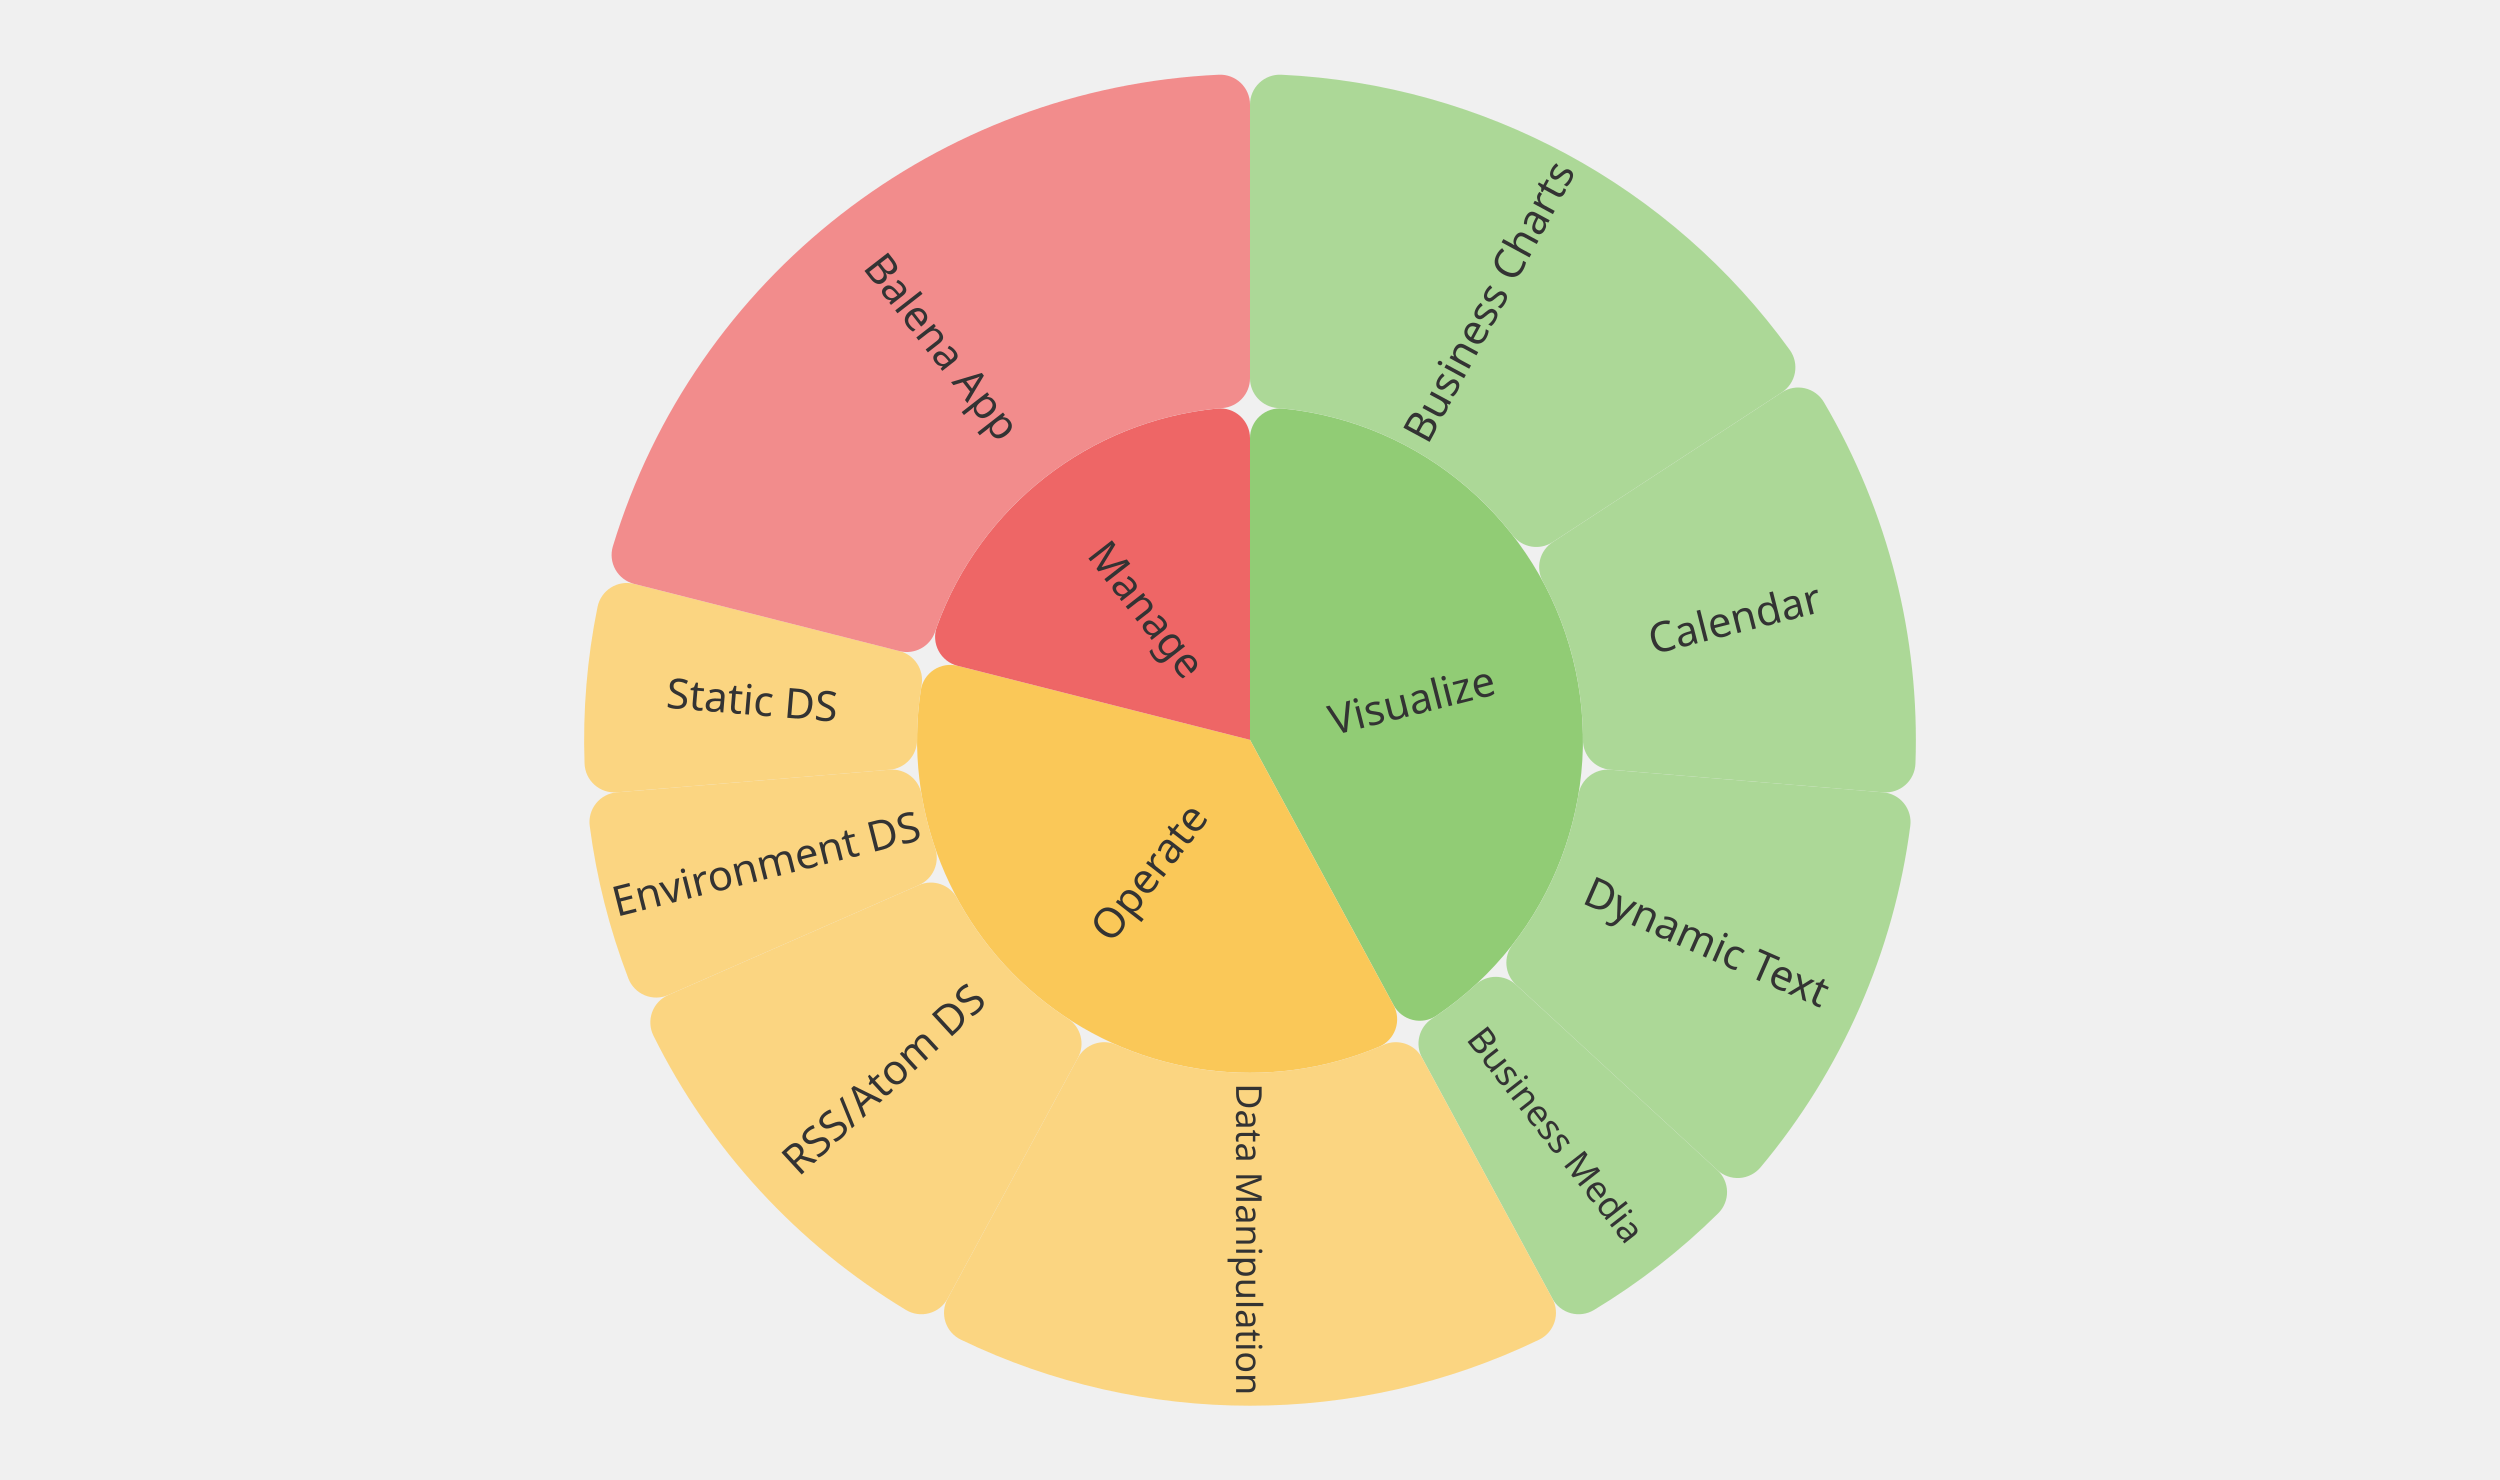
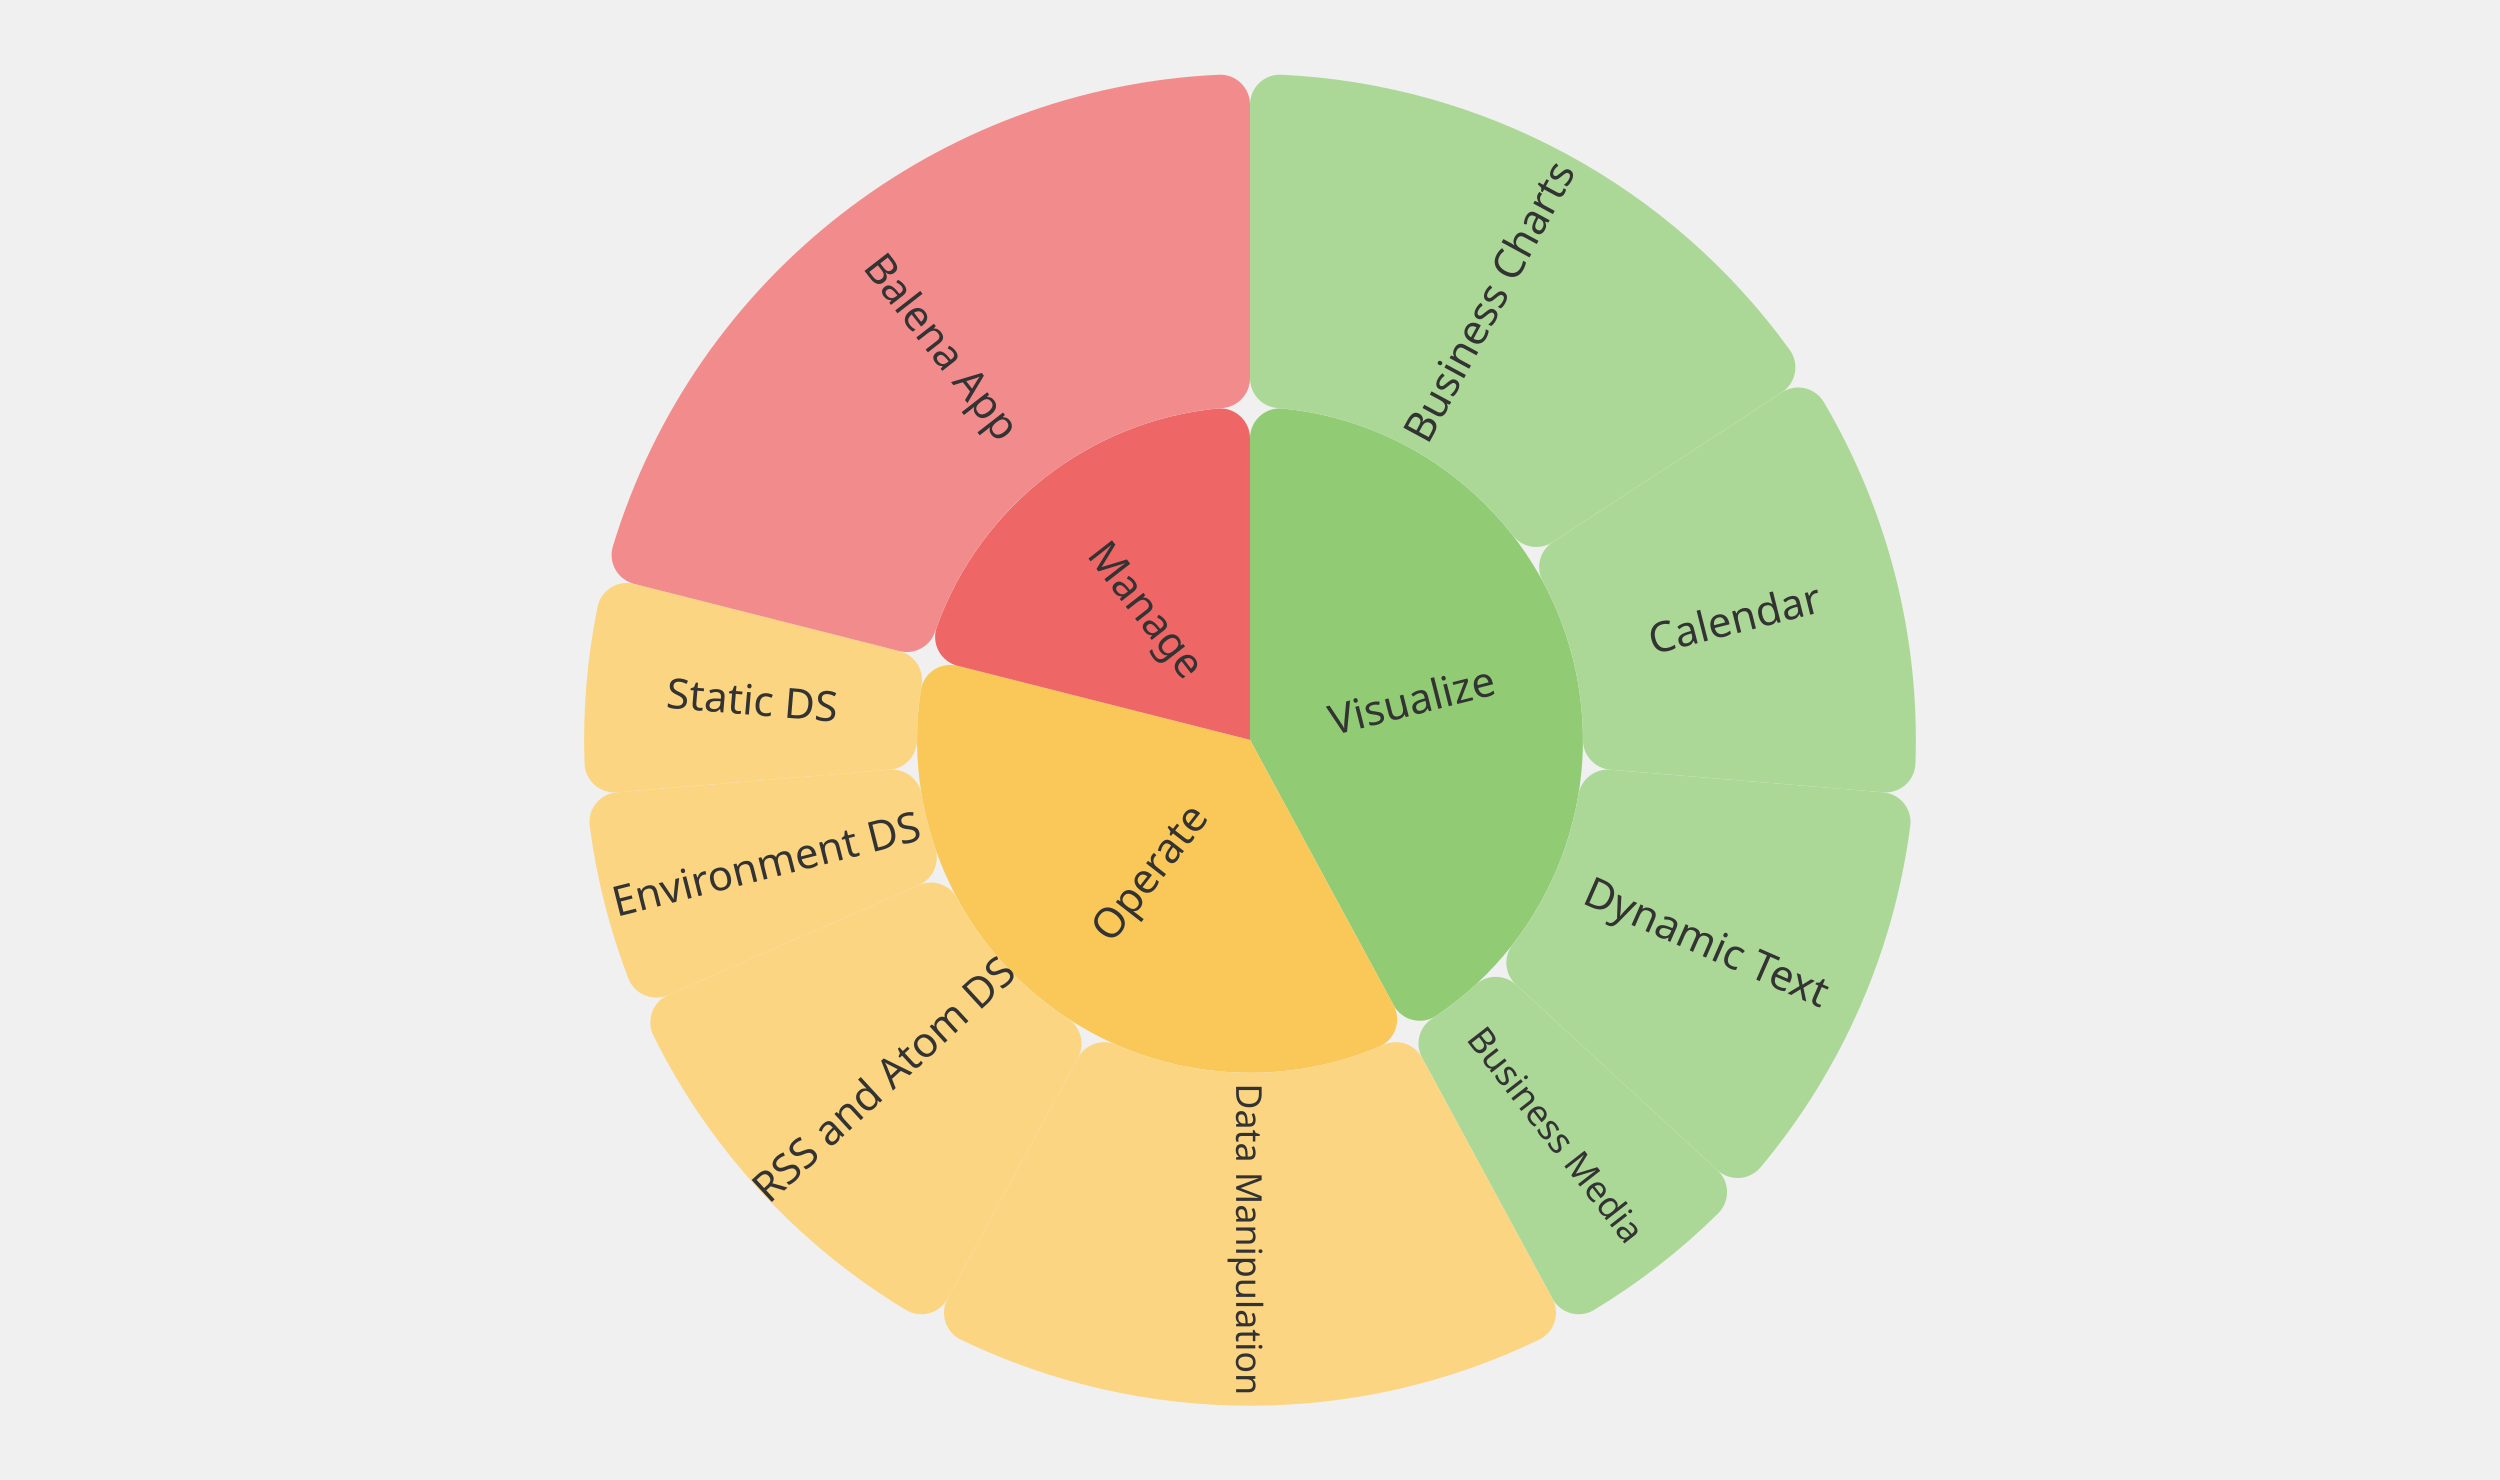
<svg xmlns="http://www.w3.org/2000/svg" version="1.1" baseProfile="full" width="838" height="496" style="position:absolute;left:0;top:0;user-select:none">
  <rect width="838" height="496" x="0" y="0" id="0" fill="none" fill-opacity="1" />
  <g>
    <path d="M419 146.893A10 10 0 0 1 429.984 136.942A111.6 111.6 0 0 1 481.518 340.445A10 10 0 0 1 467.122 336.921L419 248Z" fill="#91cc75" stroke="white" stroke-width="5" stroke-opacity="0" stroke-linejoin="bevel" />
    <path d="M419 35.035A10 10 0 0 1 429.469 25.046A223.2 223.2 0 0 1 599.924 117.291A10 10 0 0 1 597.288 131.519L520.455 181.716A10 10 0 0 1 507.092 179.484A111.6 111.6 0 0 0 428.178 136.778A10 10 0 0 1 419 126.812Z" fill="rgb(172,216,151)" stroke="white" stroke-width="5" stroke-opacity="0" stroke-linejoin="bevel" />
    <path d="M597.288 131.519A10 10 0 0 1 611.376 134.82A223.2 223.2 0 0 1 642.057 255.978A10 10 0 0 1 631.238 265.587L539.774 258.008A10 10 0 0 1 530.6 248.038A111.6 111.6 0 0 0 517.131 194.851A10 10 0 0 1 520.455 181.716Z" fill="rgb(172,216,151)" stroke="white" stroke-width="5" stroke-opacity="0" stroke-linejoin="bevel" />
    <path d="M631.238 265.587A10 10 0 0 1 640.328 276.845A223.2 223.2 0 0 1 590.123 391.3A10 10 0 0 1 575.684 392.238L508.161 330.079A10 10 0 0 1 507.045 316.576A111.6 111.6 0 0 0 529.084 266.331A10 10 0 0 1 539.774 258.008Z" fill="rgb(172,216,151)" stroke="white" stroke-width="5" stroke-opacity="0" stroke-linejoin="bevel" />
    <path d="M575.684 392.238A10 10 0 0 1 575.942 406.705A223.2 223.2 0 0 1 534.322 439.1A10 10 0 0 1 520.36 435.297L476.679 354.582A10 10 0 0 1 480.007 341.449A111.6 111.6 0 0 0 494.613 330.081A10 10 0 0 1 508.161 330.079Z" fill="rgb(172,216,151)" stroke="white" stroke-width="5" stroke-opacity="0" stroke-linejoin="bevel" />
    <path d="M467.122 336.921A10 10 0 0 1 462.197 350.901A111.6 111.6 0 0 1 308.644 231.385A10 10 0 0 1 320.987 223.18L419 248Z" fill="#fac858" stroke="white" stroke-width="5" stroke-opacity="0" stroke-linejoin="bevel" />
    <path d="M520.36 435.297A10 10 0 0 1 515.907 449.065A223.2 223.2 0 0 1 322.093 449.065A10 10 0 0 1 317.64 435.297L361.321 354.582A10 10 0 0 1 374.136 350.185A111.6 111.6 0 0 0 463.864 350.185A10 10 0 0 1 476.679 354.582Z" fill="rgb(251,213,129)" stroke="white" stroke-width="5" stroke-opacity="0" stroke-linejoin="bevel" />
    <path d="M317.64 435.297A10 10 0 0 1 303.678 439.1A223.2 223.2 0 0 1 219.03 347.147A10 10 0 0 1 223.972 333.547L308.019 296.681A10 10 0 0 1 320.832 301.082A111.6 111.6 0 0 0 357.993 341.449A10 10 0 0 1 361.321 354.582Z" fill="rgb(251,213,129)" stroke="white" stroke-width="5" stroke-opacity="0" stroke-linejoin="bevel" />
    <path d="M223.972 333.547A10 10 0 0 1 210.619 327.973A223.2 223.2 0 0 1 197.672 276.845A10 10 0 0 1 206.762 265.587L298.226 258.008A10 10 0 0 1 308.916 266.331A111.6 111.6 0 0 0 313.459 284.273A10 10 0 0 1 308.019 296.681Z" fill="rgb(251,213,129)" stroke="white" stroke-width="5" stroke-opacity="0" stroke-linejoin="bevel" />
    <path d="M206.762 265.587A10 10 0 0 1 195.943 255.978A223.2 223.2 0 0 1 200.298 203.417A10 10 0 0 1 212.551 195.72L301.52 218.25A10 10 0 0 1 308.928 229.593A111.6 111.6 0 0 0 307.4 248.038A10 10 0 0 1 298.226 258.008Z" fill="rgb(251,213,129)" stroke="white" stroke-width="5" stroke-opacity="0" stroke-linejoin="bevel" />
    <path d="M320.987 223.18A10 10 0 0 1 314.037 210.089A111.6 111.6 0 0 1 408.016 136.942A10 10 0 0 1 419 146.893L419 248Z" fill="#ee6666" stroke="white" stroke-width="5" stroke-opacity="0" stroke-linejoin="bevel" />
    <path d="M212.551 195.72A10 10 0 0 1 205.438 183.119A223.2 223.2 0 0 1 408.531 25.046A10 10 0 0 1 419 35.035L419 126.812A10 10 0 0 1 409.822 136.778A111.6 111.6 0 0 0 313.434 211.8A10 10 0 0 1 301.52 218.25Z" fill="rgb(242,140,140)" stroke="white" stroke-width="5" stroke-opacity="0" stroke-linejoin="bevel" />
    <text dominant-baseline="central" text-anchor="middle" style="font-size:14px;font-family:sans-serif;" transform="matrix(0.969,-0.245,0.245,0.969,473.0925,234.3019)" fill="#333">Visualize</text>
    <text dominant-baseline="central" text-anchor="middle" style="font-size:14px;font-family:sans-serif;" xml:space="preserve" transform="matrix(0.476,-0.879,0.879,0.476,498.6736,100.7761)" fill="#333">Business Charts</text>
    <text dominant-baseline="central" text-anchor="middle" style="font-size:14px;font-family:sans-serif;" transform="matrix(0.969,-0.245,0.245,0.969,581.2776,206.9057)" fill="#333">Calendar</text>
    <text dominant-baseline="central" text-anchor="middle" style="font-size:14px;font-family:sans-serif;" xml:space="preserve" transform="matrix(0.916,0.402,-0.402,0.916,572.3005,315.2438)" fill="#333">Dynamic Text</text>
    <text dominant-baseline="central" text-anchor="middle" style="font-size:12px;font-family:sans-serif;" xml:space="preserve" transform="matrix(0.614,0.789,-0.789,0.614,521.8192,380.1021)" fill="#333">Business Media</text>
    <text dominant-baseline="central" text-anchor="middle" style="font-size:14px;font-family:sans-serif;" transform="matrix(0.614,-0.789,0.789,0.614,384.7269,292.034)" fill="#333">Operate</text>
    <text dominant-baseline="central" text-anchor="middle" style="font-size:12px;font-family:sans-serif;" xml:space="preserve" transform="matrix(0,1,-1,0,419,415.4)" fill="#333">Data Manipulation</text>
-     <text dominant-baseline="central" text-anchor="middle" style="font-size:14px;font-family:sans-serif;" xml:space="preserve" transform="matrix(0.736,-0.677,0.677,0.736,295.8398,361.3769)" fill="#333">RSS/Atom DS</text>
+     <text dominant-baseline="central" text-anchor="middle" style="font-size:14px;font-family:sans-serif;" xml:space="preserve" transform="matrix(0.736,-0.677,0.677,0.736,295.8398,361.3769)" fill="#333">RSS and Atom DS</text>
    <text dominant-baseline="central" text-anchor="middle" style="font-size:14px;font-family:sans-serif;" xml:space="preserve" transform="matrix(0.969,-0.245,0.245,0.969,256.7224,289.0943)" fill="#333">Environment DS</text>
    <text dominant-baseline="central" text-anchor="middle" style="font-size:14px;font-family:sans-serif;" xml:space="preserve" transform="matrix(0.997,0.083,-0.083,0.997,252.1718,234.1762)" fill="#333">Static DS</text>
    <text dominant-baseline="central" text-anchor="middle" style="font-size:14px;font-family:sans-serif;" transform="matrix(0.614,0.789,-0.789,0.614,384.7269,203.966)" fill="#333">Manage</text>
    <text dominant-baseline="central" text-anchor="middle" style="font-size:14px;font-family:sans-serif;" xml:space="preserve" transform="matrix(0.614,0.789,-0.789,0.614,316.1808,115.8979)" fill="#333">Balena App</text>
  </g>
</svg>
